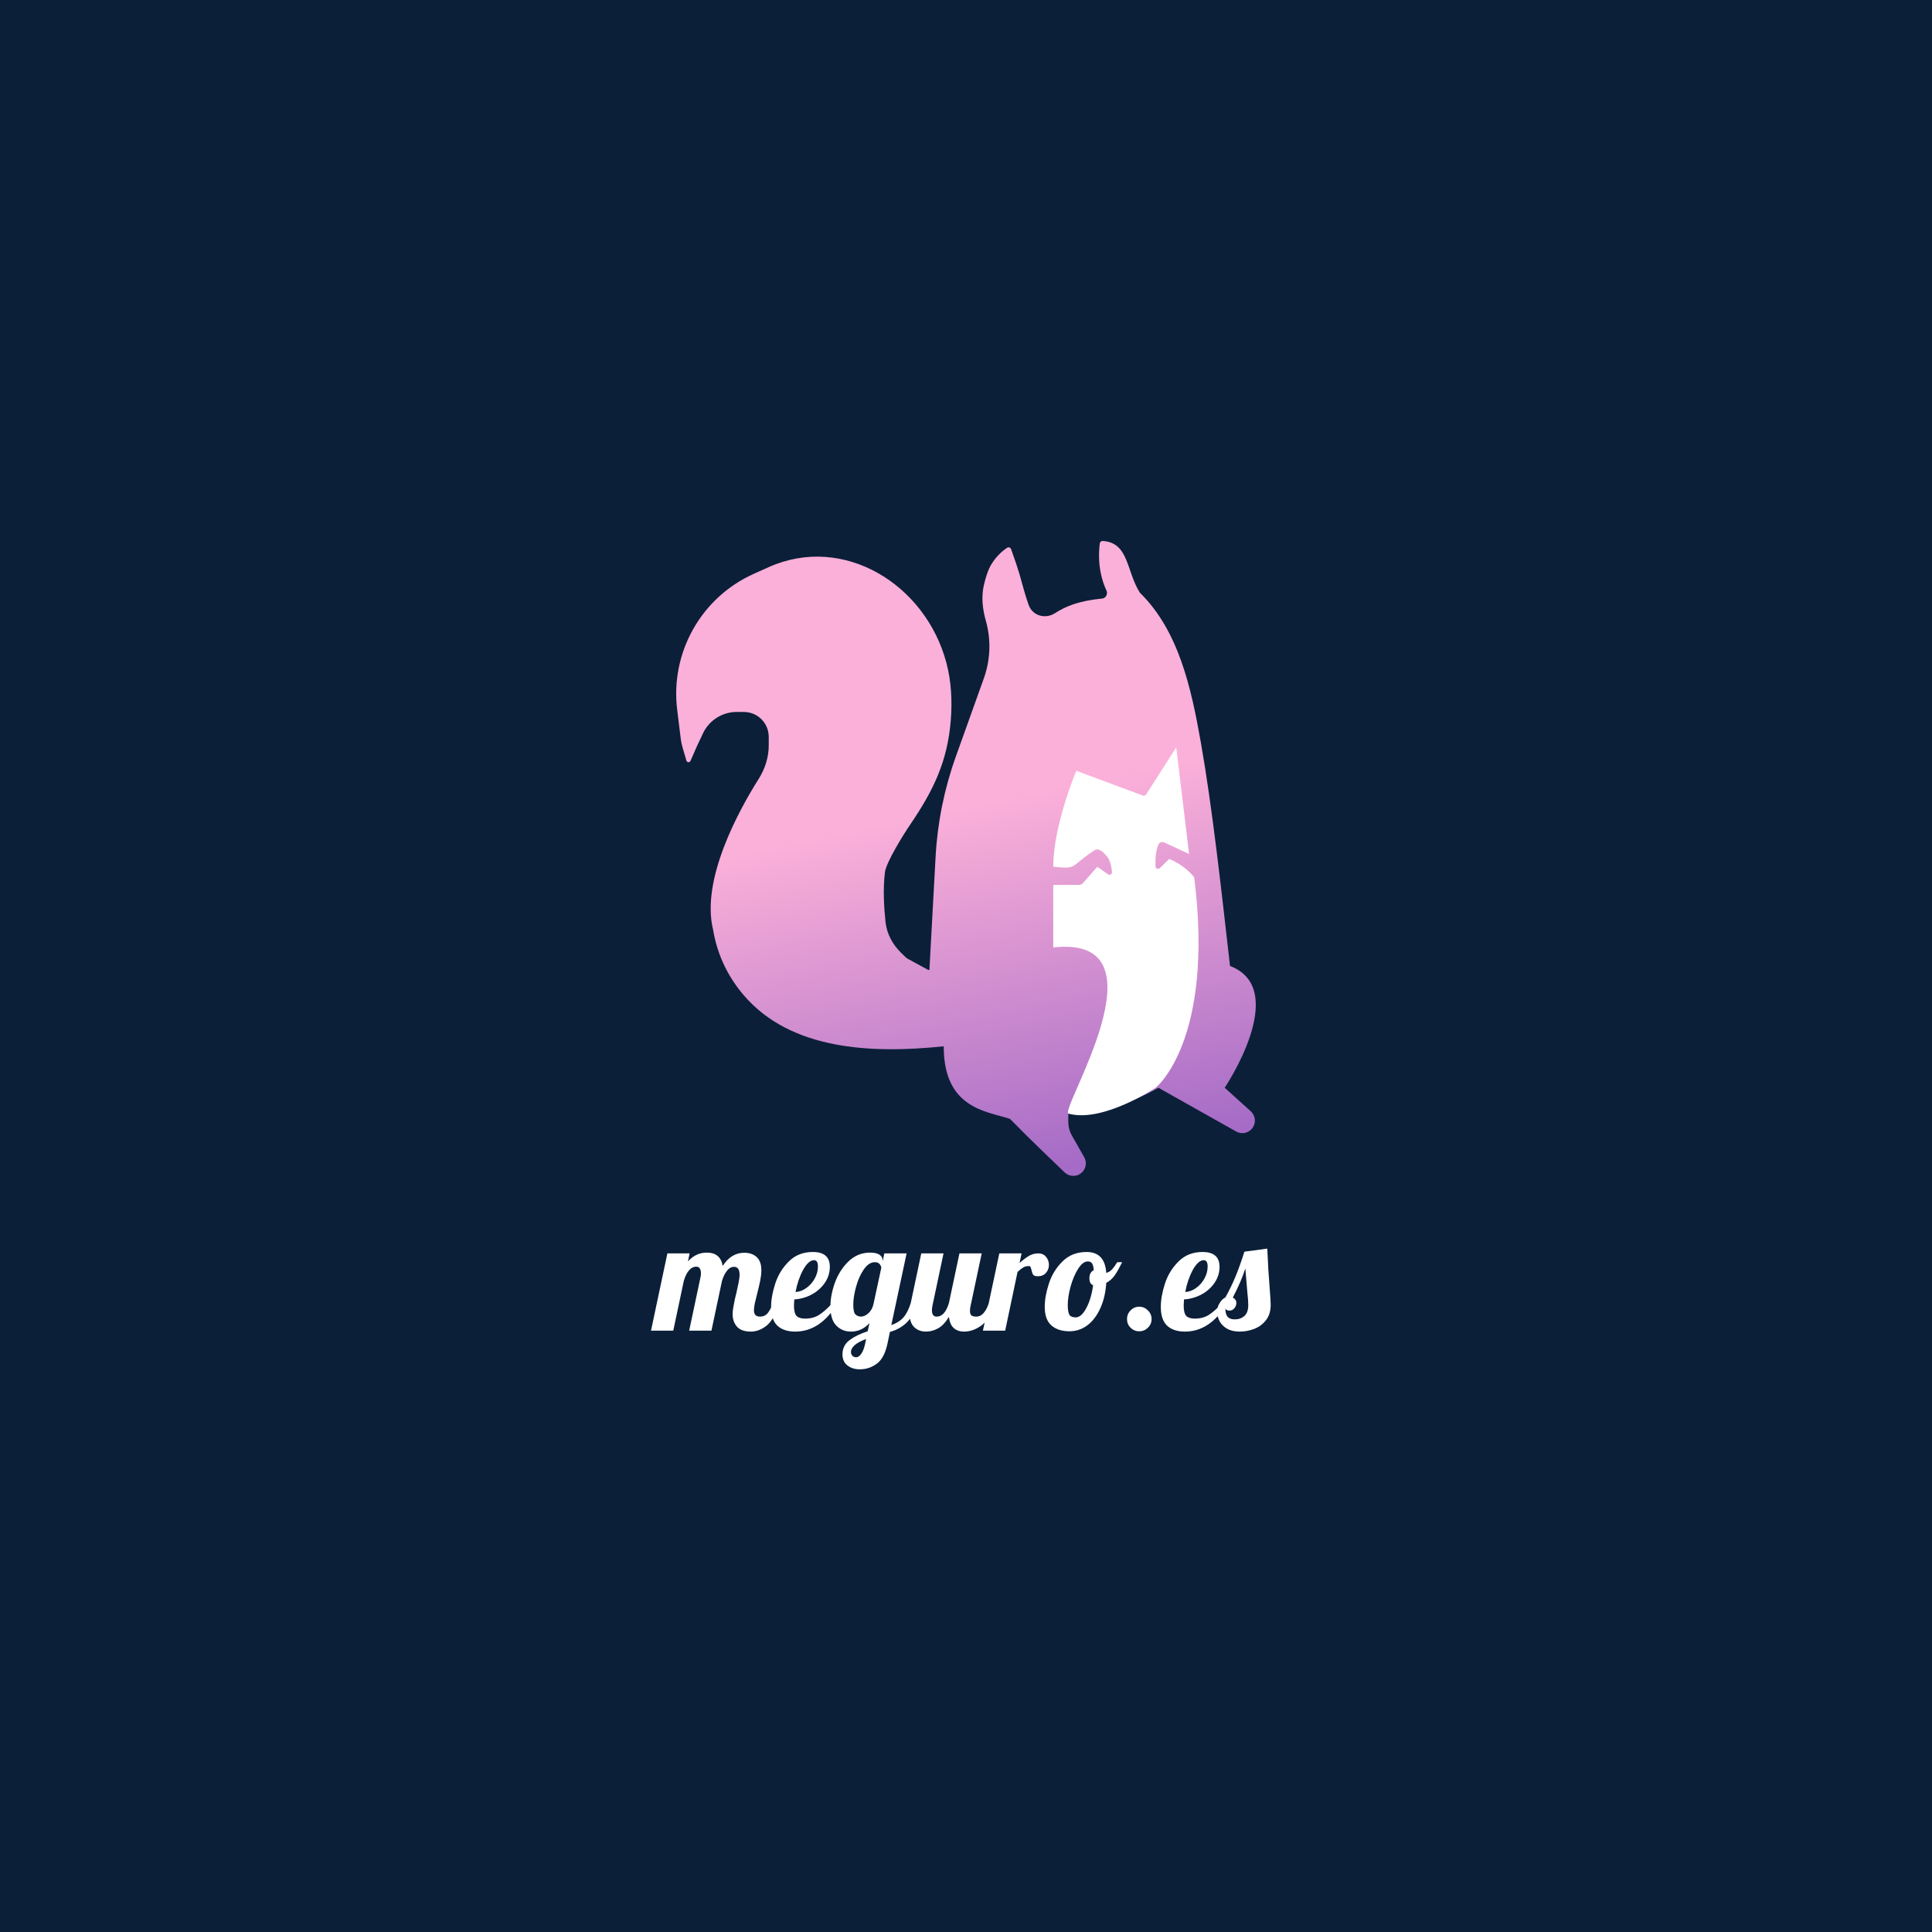
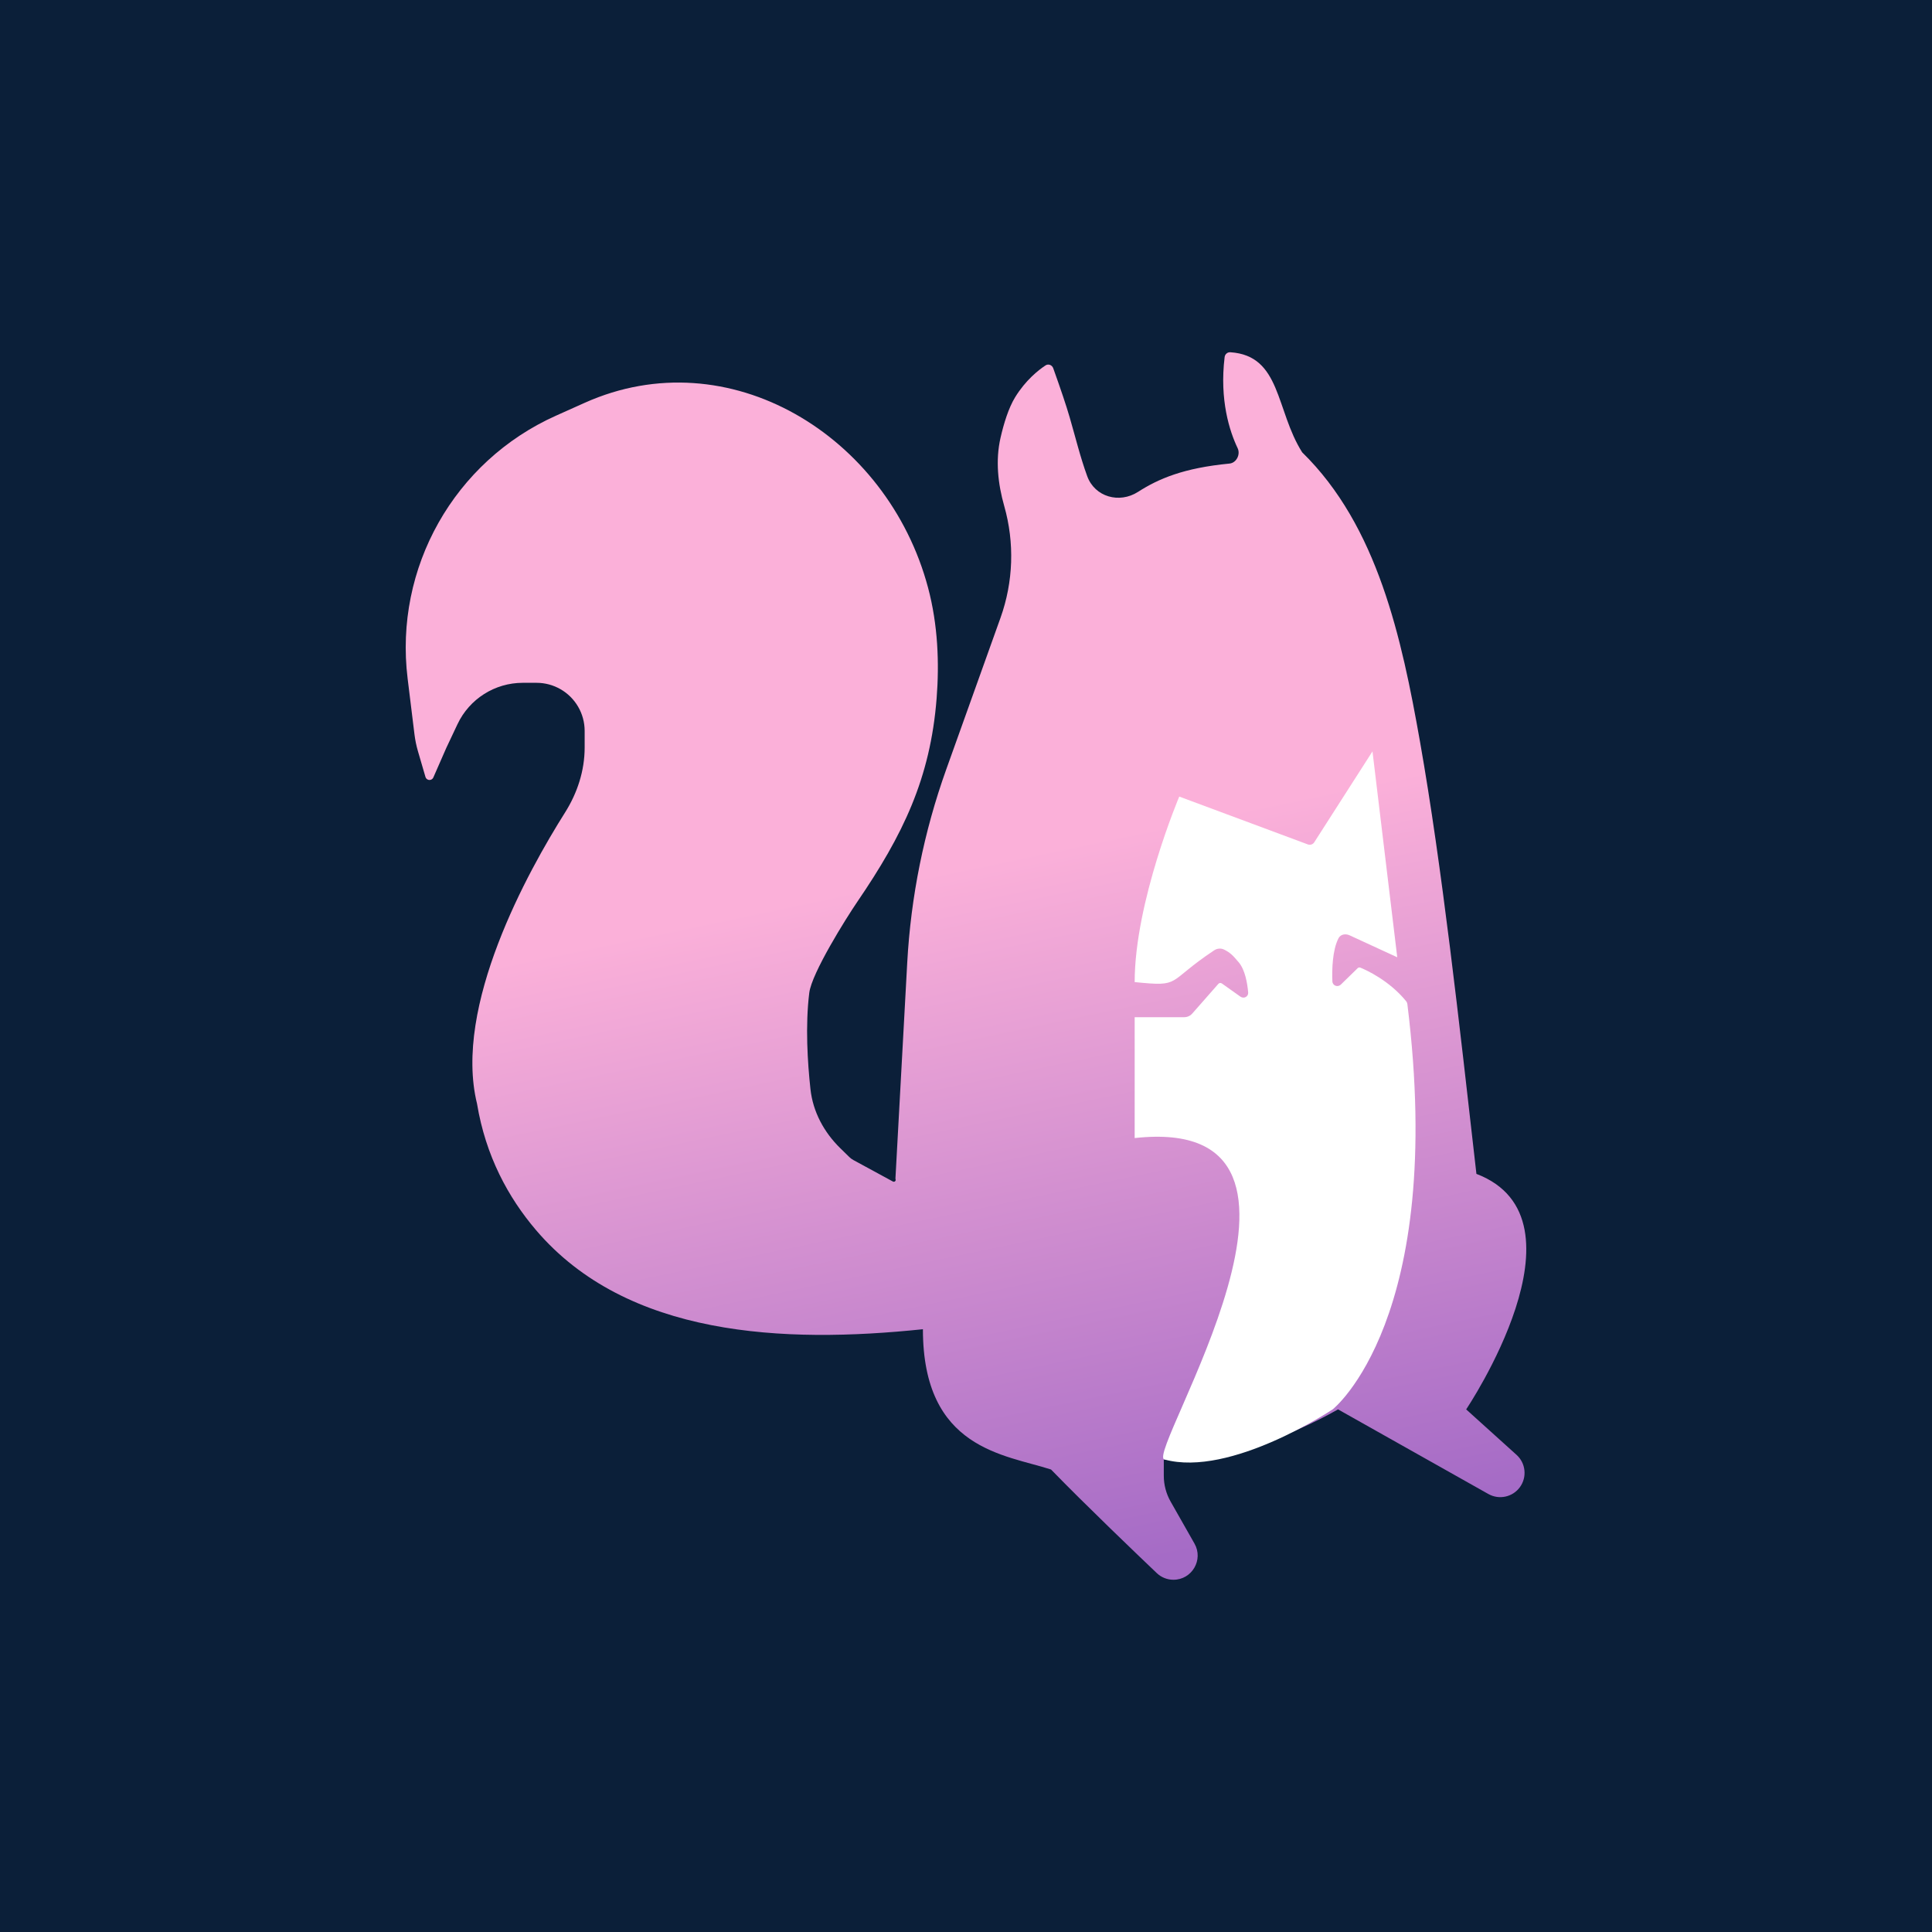
- <svg xmlns="http://www.w3.org/2000/svg" width="800" height="800" viewBox="0 0 800 800" fill="none">
-   <rect width="800" height="800" fill="#0B1F39" />
-   <path d="M318.334 234.83L312.166 237.594C290.378 247.358 277.499 270.185 280.407 293.883L281.875 305.84C282.025 307.064 282.275 308.275 282.621 309.459L284.23 314.966C284.273 315.114 284.354 315.249 284.464 315.357C284.914 315.796 285.663 315.65 285.916 315.075L288.687 308.753L291.092 303.657C293.645 298.25 299.087 294.801 305.066 294.801H308.022C311.683 294.801 315.069 296.744 316.917 299.905C317.839 301.482 318.324 303.276 318.324 305.103V308.67C318.324 313.608 316.765 318.395 314.13 322.57C306.175 335.174 290.133 364.058 295.273 384.952C297.129 396.145 301.951 405.036 307.919 412.033C327.396 434.867 360.923 436.373 390.772 433.247C390.772 459.004 408.334 460.077 418.214 463.297C425.645 470.944 436.856 481.67 440.869 485.489C441.829 486.403 443.102 486.908 444.427 486.908C448.404 486.908 450.901 482.616 448.937 479.159L443.826 470.164C442.867 468.477 442.363 466.569 442.363 464.628V461.15C442.363 461.15 458.828 462.223 479.684 450.418L511.884 468.544C514.179 469.836 517.078 469.208 518.631 467.081C520.202 464.931 519.894 461.941 517.916 460.156L507.126 450.418C507.126 450.418 534.568 409.636 509.321 399.977C505.629 367.488 501.937 334.027 497.242 307.437C493.314 285.186 488.156 261.229 472 245.433C466.297 236.425 467.525 224.713 456.61 224.002C455.994 223.962 455.466 224.425 455.392 225.037C454.272 234.28 456.471 240.962 458.181 244.551C458.821 245.895 457.912 247.703 456.431 247.845C446.609 248.787 441.237 251.091 436.845 253.907C432.842 256.473 427.592 255.007 425.96 250.541C424.458 246.429 423.434 242.16 422.209 237.956C421.433 235.289 420.335 232.045 418.684 227.427C418.435 226.729 417.64 226.415 417.022 226.824C415.489 227.84 412.758 229.996 410.53 233.627C409.102 235.954 408.087 239.29 407.395 242.323C406.291 247.162 406.836 252.178 408.192 256.953C410.426 264.816 410.146 273.181 407.391 280.878L395.775 313.326C391.001 326.663 388.184 340.621 387.411 354.766L384.888 400.967C384.885 401.022 384.894 401.076 384.913 401.128C385.041 401.472 384.673 401.792 384.35 401.616L375.894 397.023C375.569 396.847 375.27 396.626 375.005 396.367L373.063 394.468C369.587 391.069 367.218 386.68 366.688 381.847C366.07 376.206 365.557 368.233 366.433 361.195C366.959 356.963 374.318 345.226 376.72 341.702C386.473 327.399 392.369 315.332 393.712 298.071C394.293 290.614 394.001 282.4 391.869 274.41C383.166 241.791 349.142 221.025 318.334 234.83Z" fill="url(#paint0_linear_150_19719)" />
-   <path d="M442.492 461.144C438.248 460.069 484.938 386.928 436.126 392.306V366.417H446.742C447.398 366.417 448.023 366.135 448.456 365.642L454.046 359.284C454.239 359.065 454.567 359.027 454.805 359.196L458.767 362.011C459.515 362.543 460.517 362.019 460.436 361.105C460.26 359.126 459.769 356.268 458.41 354.66C457.138 353.156 456.604 352.595 455.268 351.933C454.589 351.597 453.782 351.678 453.151 352.097C442.731 359.022 446.354 359.94 436.126 358.898C436.126 341.711 445.676 319.165 445.676 319.165L473.226 329.417C473.729 329.604 474.295 329.415 474.585 328.963L487.06 309.485L492.366 353.585L482.152 348.879C481.277 348.476 480.215 348.659 479.778 349.517C478.47 352.086 478.375 356.172 478.47 358.727C478.505 359.675 479.615 360.085 480.294 359.423L483.882 355.925C484.039 355.773 484.265 355.722 484.468 355.805C485.768 356.338 490.65 358.549 494.289 363.016C494.42 363.177 494.503 363.381 494.529 363.588C502.9 431.089 478.571 450.388 478.571 450.388C478.571 450.388 456.664 465.05 442.492 461.144Z" fill="white" />
-   <path d="M310.912 551.384C308.309 551.384 306.389 550.701 305.152 549.336C303.957 547.928 303.36 546.2 303.36 544.152C303.36 543.256 303.467 542.253 303.68 541.144C303.893 539.992 304.107 538.883 304.32 537.816C304.576 536.749 304.747 536.067 304.832 535.768C305.173 534.275 305.493 532.803 305.792 531.352C306.091 529.901 306.24 528.728 306.24 527.832C306.24 525.656 305.472 524.568 303.936 524.568C302.827 524.568 301.845 525.123 300.992 526.232C300.139 527.299 299.456 528.707 298.944 530.456L294.592 551H285.376L290.048 528.92C290.176 528.408 290.24 527.875 290.24 527.32C290.24 525.443 289.6 524.504 288.32 524.504C287.125 524.504 286.08 525.059 285.184 526.168C284.331 527.235 283.648 528.664 283.136 530.456L278.784 551H269.568L276.352 519H285.568L284.864 522.328C287.04 519.896 289.643 518.68 292.672 518.68C296.427 518.68 298.624 520.515 299.264 524.184C301.611 520.557 304.576 518.744 308.16 518.744C310.336 518.744 312.064 519.341 313.344 520.536C314.624 521.731 315.264 523.544 315.264 525.976C315.264 527.213 315.115 528.6 314.816 530.136C314.517 531.629 314.091 533.464 313.536 535.64C313.195 536.963 312.875 538.264 312.576 539.544C312.32 540.781 312.192 541.763 312.192 542.488C312.192 543.341 312.384 544.003 312.768 544.472C313.152 544.941 313.813 545.176 314.752 545.176C316.032 545.176 317.056 544.728 317.824 543.832C318.592 542.893 319.36 541.464 320.128 539.544H322.816C321.237 544.237 319.403 547.395 317.312 549.016C315.264 550.595 313.131 551.384 310.912 551.384ZM329.277 551.384C326.12 551.384 323.666 550.573 321.917 548.952C320.168 547.288 319.293 544.707 319.293 541.208C319.293 538.264 319.869 535.021 321.021 531.48C322.173 527.939 324.05 524.888 326.653 522.328C329.256 519.725 332.562 518.424 336.573 518.424C341.266 518.424 343.613 520.472 343.613 524.568C343.613 526.957 342.93 529.155 341.565 531.16C340.2 533.165 338.386 534.787 336.125 536.024C333.864 537.219 331.453 537.901 328.893 538.072C328.808 539.352 328.765 540.205 328.765 540.632C328.765 542.723 329.128 544.152 329.853 544.92C330.578 545.645 331.752 546.008 333.373 546.008C335.677 546.008 337.64 545.475 339.261 544.408C340.925 543.341 342.738 541.72 344.701 539.544H346.877C342.141 547.437 336.274 551.384 329.277 551.384ZM329.405 535C330.984 534.915 332.477 534.36 333.885 533.336C335.336 532.312 336.488 531.011 337.341 529.432C338.237 527.853 338.685 526.189 338.685 524.44C338.685 522.691 338.152 521.816 337.085 521.816C335.549 521.816 334.034 523.16 332.541 525.848C331.09 528.536 330.045 531.587 329.405 535ZM356.016 567C353.968 567 352.261 566.467 350.896 565.4C349.53 564.333 348.848 562.797 348.848 560.792C348.848 558.36 349.829 556.397 351.792 554.904C353.754 553.453 356.25 552.237 359.28 551.256L360.048 547.864C357.872 550.211 355.312 551.384 352.368 551.384C349.936 551.384 347.909 550.552 346.288 548.888C344.666 547.224 343.855 544.621 343.855 541.08C343.855 537.923 344.474 534.616 345.712 531.16C346.992 527.661 348.869 524.717 351.344 522.328C353.861 519.896 356.848 518.68 360.304 518.68C362.053 518.68 363.354 518.979 364.208 519.576C365.061 520.173 365.488 520.963 365.488 521.944V522.328L366.192 519H375.408L369.072 548.696C371.12 548.013 372.762 546.989 374 545.624C375.237 544.259 376.282 542.232 377.136 539.544H379.824C378.672 543.341 377.114 546.136 375.152 547.928C373.189 549.677 370.97 550.872 368.496 551.512L367.536 556.12C366.682 560.259 365.21 563.096 363.12 564.632C361.029 566.211 358.661 567 356.016 567ZM356.528 545.176C357.509 545.176 358.512 544.728 359.536 543.832C360.56 542.936 361.264 541.72 361.648 540.184L364.912 525.016C364.912 524.504 364.698 523.992 364.272 523.48C363.845 522.925 363.184 522.648 362.288 522.648C360.581 522.648 359.045 523.651 357.68 525.656C356.314 527.619 355.248 530.008 354.48 532.824C353.712 535.597 353.328 538.051 353.328 540.184C353.328 542.317 353.626 543.683 354.224 544.28C354.864 544.877 355.632 545.176 356.528 545.176ZM354.544 562.008C355.269 562.008 355.973 561.517 356.656 560.536C357.338 559.555 357.872 558.147 358.256 556.312L358.64 554.456C354.458 555.992 352.368 557.805 352.368 559.896C352.368 560.451 352.56 560.941 352.944 561.368C353.328 561.795 353.861 562.008 354.544 562.008ZM383.461 551.384C381.413 551.384 379.749 550.744 378.469 549.464C377.232 548.184 376.613 546.264 376.613 543.704C376.613 542.637 376.784 541.251 377.125 539.544L381.477 519H390.693L386.085 540.76C385.957 541.4 385.893 541.997 385.893 542.552C385.893 544.301 386.533 545.176 387.813 545.176C389.008 545.176 390.032 544.685 390.885 543.704C391.738 542.68 392.421 541.293 392.933 539.544L397.285 519H406.501L401.893 540.76C401.722 541.4 401.637 542.083 401.637 542.808C401.637 543.661 401.829 544.28 402.213 544.664C402.64 545.005 403.322 545.176 404.261 545.176C405.456 545.176 406.48 544.664 407.333 543.64C408.229 542.616 408.933 541.251 409.445 539.544H412.133C410.554 544.152 408.592 547.288 406.245 548.952C403.941 550.573 401.616 551.384 399.269 551.384C397.434 551.384 395.962 550.872 394.853 549.848C393.786 548.824 393.146 547.309 392.933 545.304C391.482 547.651 389.946 549.251 388.325 550.104C386.746 550.957 385.125 551.384 383.461 551.384ZM413.79 519H423.006L422.174 522.968C423.624 521.688 424.926 520.707 426.078 520.024C427.272 519.341 428.552 519 429.918 519C431.283 519 432.35 519.469 433.118 520.408C433.928 521.347 434.334 522.477 434.334 523.8C434.334 525.037 433.928 526.125 433.118 527.064C432.307 528.003 431.176 528.472 429.726 528.472C428.787 528.472 428.147 528.259 427.806 527.832C427.507 527.363 427.272 526.701 427.102 525.848C426.974 525.293 426.846 524.888 426.718 524.632C426.59 524.376 426.355 524.248 426.014 524.248C425.118 524.248 424.35 524.44 423.71 524.824C423.112 525.165 422.323 525.784 421.342 526.68L416.222 551H407.005L413.79 519ZM442.844 551.256C439.687 551.256 437.191 550.445 435.356 548.824C433.521 547.203 432.604 544.643 432.604 541.144C432.604 538.2 433.18 534.979 434.332 531.48C435.484 527.939 437.361 524.888 439.964 522.328C442.567 519.725 445.895 518.424 449.948 518.424C454.983 518.424 457.692 521.304 458.076 527.064C459.015 526.851 459.847 526.339 460.572 525.528C461.297 524.675 461.98 523.715 462.62 522.648H464.668C463.516 524.952 462.492 526.765 461.596 528.088C460.7 529.368 459.527 530.413 458.076 531.224C457.82 535.235 456.988 538.755 455.58 541.784C454.215 544.813 452.423 547.16 450.204 548.824C447.985 550.445 445.532 551.256 442.844 551.256ZM445.404 545.496C446.983 545.496 448.455 544.216 449.82 541.656C451.185 539.096 452.124 535.939 452.636 532.184C451.612 531.8 451.1 530.84 451.1 529.304C451.1 527.64 451.697 526.531 452.892 525.976C452.807 524.611 452.572 523.672 452.188 523.16C451.847 522.605 451.271 522.328 450.46 522.328C449.052 522.328 447.708 523.352 446.428 525.4C445.148 527.405 444.103 529.859 443.292 532.76C442.524 535.619 442.14 538.136 442.14 540.312C442.14 542.36 442.375 543.747 442.844 544.472C443.313 545.155 444.167 545.496 445.404 545.496ZM471.728 551.256C470.32 551.256 469.125 550.765 468.144 549.784C467.162 548.803 466.672 547.608 466.672 546.2C466.672 544.792 467.162 543.597 468.144 542.616C469.125 541.592 470.32 541.08 471.728 541.08C473.136 541.08 474.33 541.592 475.312 542.616C476.336 543.597 476.848 544.792 476.848 546.2C476.848 547.608 476.336 548.803 475.312 549.784C474.33 550.765 473.136 551.256 471.728 551.256ZM490.652 551.384C487.495 551.384 485.041 550.573 483.292 548.952C481.543 547.288 480.668 544.707 480.668 541.208C480.668 538.264 481.244 535.021 482.396 531.48C483.548 527.939 485.425 524.888 488.028 522.328C490.631 519.725 493.937 518.424 497.948 518.424C502.641 518.424 504.988 520.472 504.988 524.568C504.988 526.957 504.305 529.155 502.94 531.16C501.575 533.165 499.761 534.787 497.5 536.024C495.239 537.219 492.828 537.901 490.268 538.072C490.183 539.352 490.14 540.205 490.14 540.632C490.14 542.723 490.503 544.152 491.228 544.92C491.953 545.645 493.127 546.008 494.748 546.008C497.052 546.008 499.015 545.475 500.636 544.408C502.3 543.341 504.113 541.72 506.076 539.544H508.252C503.516 547.437 497.649 551.384 490.652 551.384ZM490.78 535C492.359 534.915 493.852 534.36 495.26 533.336C496.711 532.312 497.863 531.011 498.716 529.432C499.612 527.853 500.06 526.189 500.06 524.44C500.06 522.691 499.527 521.816 498.46 521.816C496.924 521.816 495.409 523.16 493.916 525.848C492.465 528.536 491.42 531.587 490.78 535ZM513.359 551.384C511.311 551.384 509.582 551 508.174 550.232C506.766 549.421 505.721 548.397 505.038 547.16C504.356 545.88 504.014 544.557 504.014 543.192C504.014 541.784 504.356 540.568 505.038 539.544C505.678 538.477 506.468 537.709 507.407 537.24C509.071 534.253 510.521 531.245 511.759 528.216C512.996 525.144 514.169 521.837 515.279 518.296L524.751 517.016C524.964 522.477 525.327 528.387 525.839 534.744C526.052 537.304 526.159 539.16 526.159 540.312C526.159 542.915 525.497 545.048 524.175 546.712C522.852 548.376 521.209 549.571 519.247 550.296C517.327 551.021 515.364 551.384 513.359 551.384ZM511.311 546.328C512.889 546.328 514.212 545.859 515.279 544.92C516.345 543.981 516.879 542.467 516.879 540.376C516.879 539.096 516.751 537.304 516.495 535C516.068 530.136 515.791 526.872 515.663 525.208C514.639 528.579 512.911 532.611 510.479 537.304C511.46 537.816 511.951 538.563 511.951 539.544C511.951 540.355 511.673 541.08 511.119 541.72C510.607 542.36 509.945 542.68 509.135 542.68C508.239 542.68 507.663 542.403 507.407 541.848C507.407 543.384 507.705 544.515 508.303 545.24C508.943 545.965 509.945 546.328 511.311 546.328Z" fill="white" />
+ <svg xmlns="http://www.w3.org/2000/svg" width="400" height="400" viewBox="0 0 400 400" fill="none">
+   <rect width="400" height="400" fill="#0B1F39" />
+   <path d="M121.056 83.397L115.094 86.069C94.032 95.507 81.582 117.573 84.394 140.482L85.812 152.04C85.958 153.224 86.199 154.393 86.533 155.538L88.089 160.862C88.131 161.005 88.209 161.135 88.316 161.24C88.75 161.664 89.475 161.523 89.719 160.967L92.397 154.856L94.722 149.93C97.19 144.703 102.451 141.369 108.231 141.369H111.088C114.627 141.369 117.9 143.247 119.686 146.303C120.577 147.827 121.047 149.562 121.047 151.328V154.776C121.047 159.549 119.539 164.177 116.992 168.213C109.302 180.396 93.795 208.317 98.764 228.514C100.558 239.335 105.22 247.929 110.989 254.693C129.816 276.766 162.225 278.222 191.079 275.2C191.079 300.098 208.057 301.136 217.607 304.248C224.79 311.641 235.627 322.009 239.506 325.7C240.435 326.584 241.665 327.072 242.946 327.072C246.791 327.072 249.204 322.924 247.305 319.582L242.365 310.887C241.438 309.256 240.951 307.411 240.951 305.535V302.173C240.951 302.173 256.867 303.211 277.028 291.799L308.155 309.321C310.373 310.57 313.175 309.962 314.677 307.907C316.195 305.828 315.897 302.937 313.986 301.213L303.555 291.799C303.555 291.799 330.083 252.376 305.677 243.039C302.108 211.633 298.539 179.288 294.001 153.584C290.203 132.075 285.218 108.916 269.6 93.646C264.087 84.939 265.274 73.618 254.723 72.93C254.127 72.892 253.617 73.339 253.546 73.931C252.463 82.865 254.588 89.324 256.241 92.794C256.86 94.093 255.982 95.841 254.55 95.978C245.055 96.889 239.862 99.116 235.616 101.838C231.747 104.318 226.672 102.902 225.095 98.585C223.643 94.609 222.653 90.482 221.469 86.419C220.718 83.841 219.657 80.705 218.062 76.241C217.82 75.566 217.052 75.262 216.455 75.658C214.973 76.64 212.333 78.725 210.179 82.234C208.798 84.484 207.817 87.709 207.148 90.64C206.081 95.318 206.608 100.167 207.919 104.783C210.079 112.384 209.808 120.47 207.145 127.91L195.916 159.277C191.301 172.169 188.578 185.662 187.831 199.335L185.392 243.996C185.389 244.049 185.397 244.102 185.416 244.151C185.54 244.485 185.184 244.793 184.871 244.624L176.697 240.184C176.383 240.013 176.094 239.8 175.839 239.55L173.961 237.714C170.6 234.428 168.311 230.185 167.799 225.514C167.201 220.06 166.706 212.354 167.552 205.55C168.061 201.459 175.174 190.113 177.496 186.707C186.924 172.88 192.623 161.215 193.922 144.53C194.483 137.322 194.201 129.381 192.14 121.657C183.727 90.126 150.838 70.052 121.056 83.397Z" fill="url(#paint0_linear_382_897)" />
+   <path d="M241.075 302.168C236.972 301.128 282.106 230.425 234.921 235.624V210.598H245.183C245.818 210.598 246.421 210.325 246.84 209.849L252.244 203.703C252.431 203.491 252.747 203.454 252.978 203.618L256.808 206.339C257.531 206.853 258.499 206.347 258.42 205.463C258.25 203.55 257.776 200.787 256.462 199.233C255.233 197.779 254.717 197.236 253.425 196.597C252.769 196.272 251.988 196.351 251.379 196.756C241.306 203.449 244.808 204.337 234.921 203.33C234.921 186.716 244.153 164.922 244.153 164.922L270.784 174.831C271.271 175.012 271.818 174.829 272.098 174.392L284.158 155.564L289.286 198.193L279.413 193.644C278.567 193.255 277.541 193.432 277.118 194.262C275.854 196.744 275.762 200.695 275.854 203.165C275.888 204.08 276.961 204.477 277.617 203.837L281.086 200.456C281.237 200.308 281.456 200.259 281.652 200.34C282.908 200.855 287.628 202.992 291.145 207.31C291.272 207.466 291.352 207.663 291.377 207.863C299.47 273.114 275.951 291.77 275.951 291.77C275.951 291.77 254.775 305.944 241.075 302.168Z" fill="white" />
  <defs>
-     <linearGradient id="paint0_linear_150_19719" x1="488.5" y1="315.5" x2="520" y2="466" gradientUnits="userSpaceOnUse">
+     <linearGradient id="paint0_linear_382_897" x1="285.55" y1="161.378" x2="316" y2="306.861" gradientUnits="userSpaceOnUse">
      <stop stop-color="#FBB0D9" />
      <stop offset="1" stop-color="#A56BC6" />
    </linearGradient>
  </defs>
</svg>
